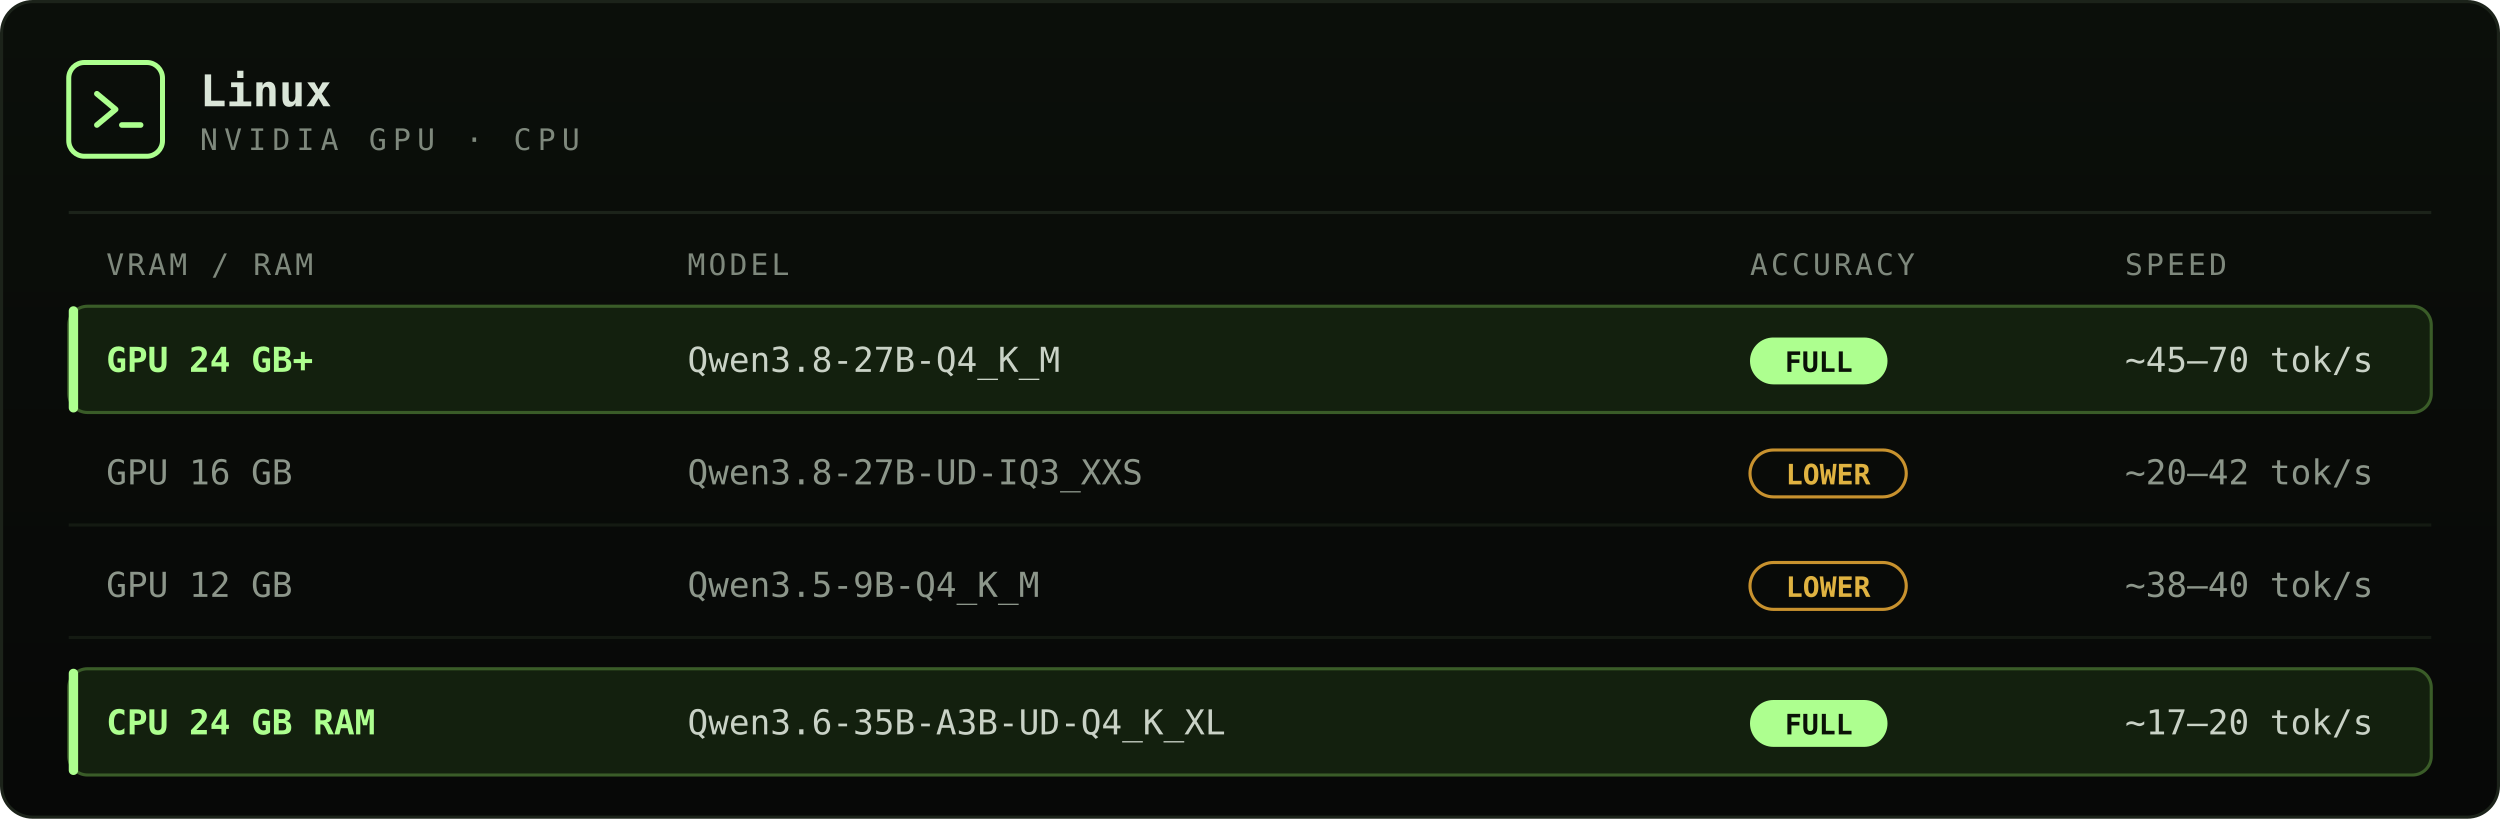
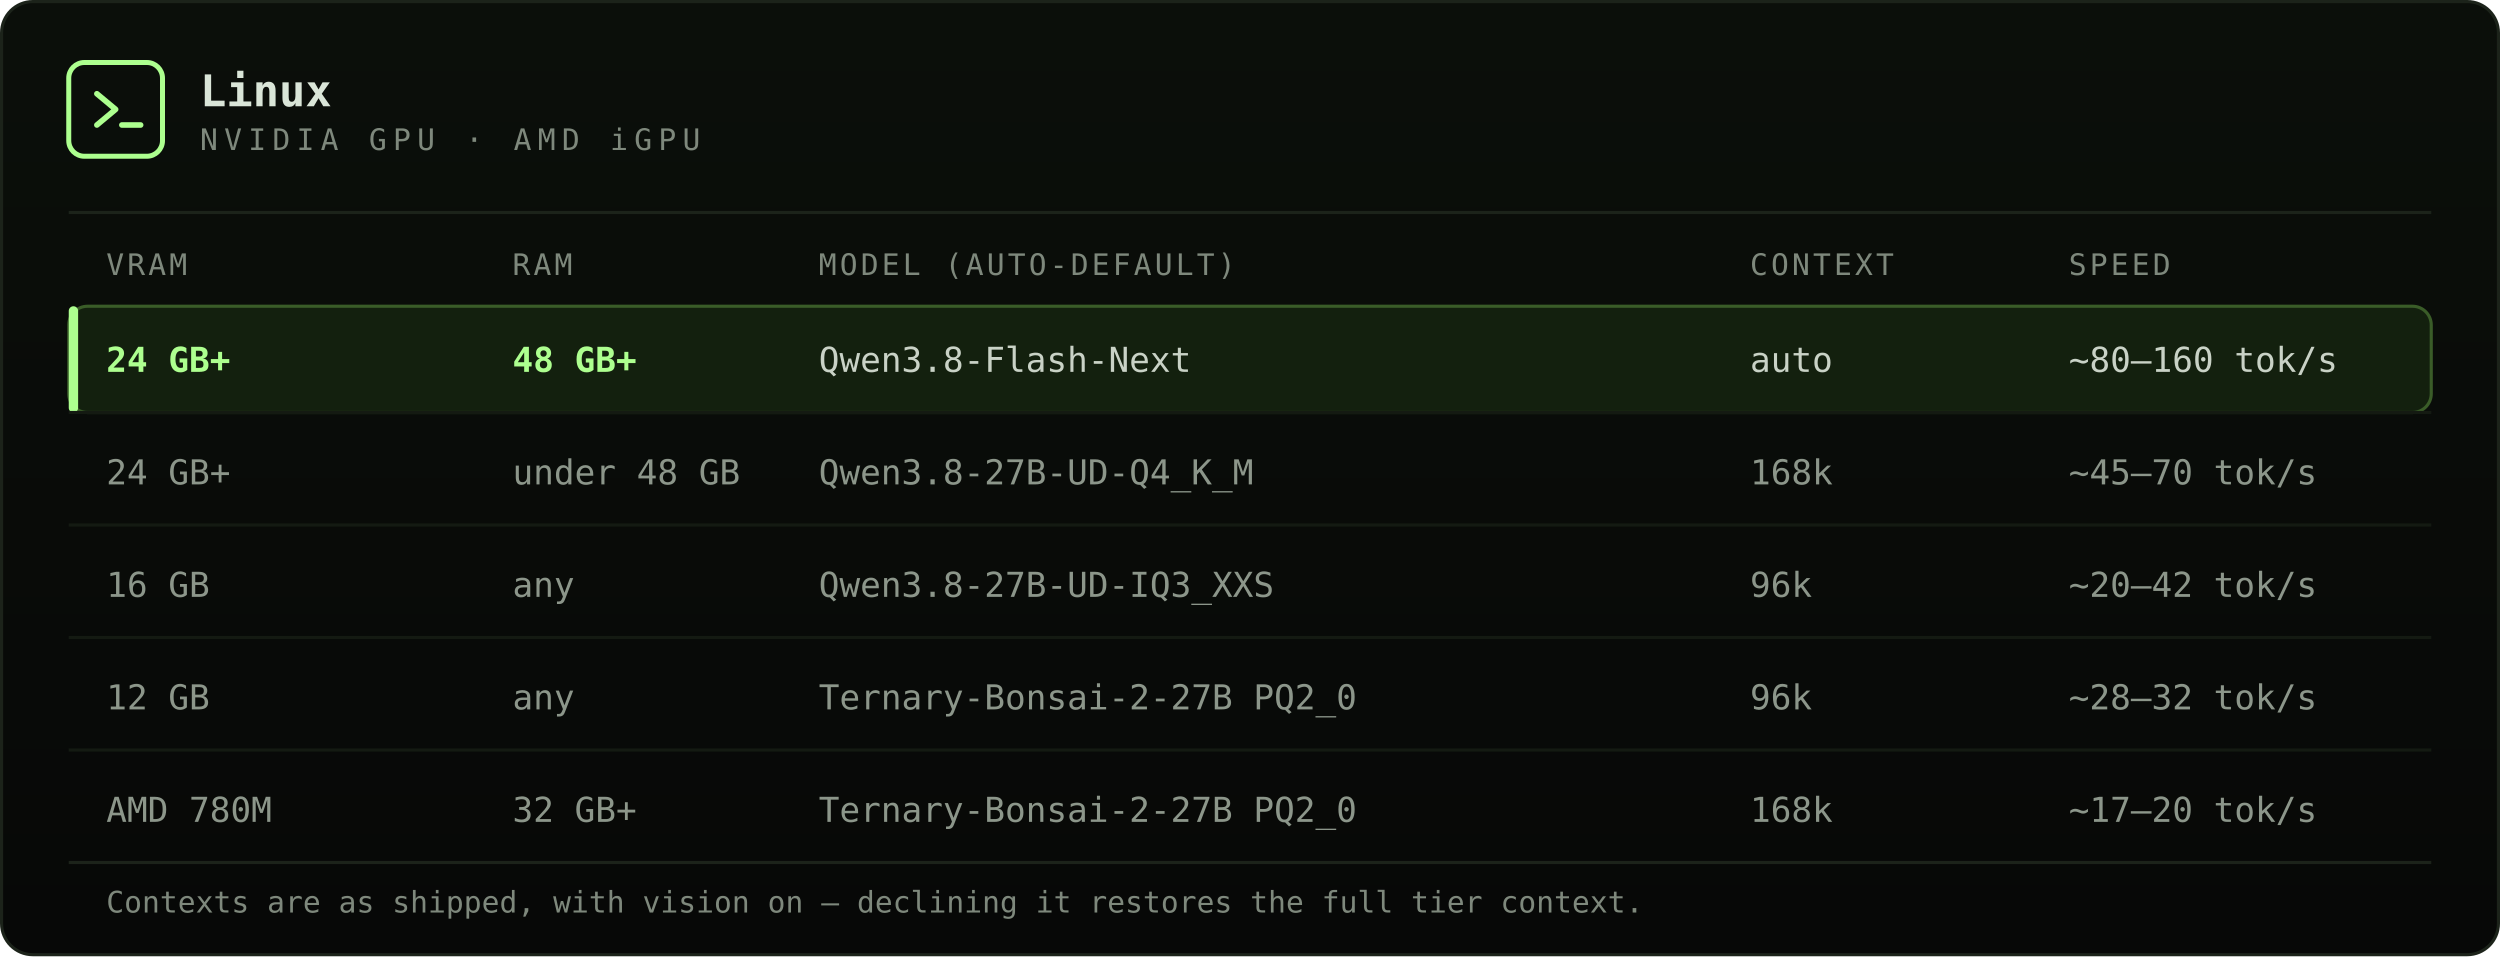
- <svg xmlns="http://www.w3.org/2000/svg" width="800" height="262" viewBox="0 0 800 262" role="img" aria-label="Linux NVIDIA GPU / CPU support">
+ <svg xmlns="http://www.w3.org/2000/svg" width="800" height="306" viewBox="0 0 800 306" role="img" aria-label="Linux NVIDIA GPU / AMD iGPU support">
  <defs>
    <style>
      .mono { font-family: 'JetBrains Mono','Cascadia Code','Fira Code',ui-monospace,monospace; }
      .col { font-size: 9.5px; fill: #7E887C; letter-spacing: 1px; }
      .spec { font-size: 11px; font-weight: 600; }
      .val { font-size: 11px; fill: #C9D2C6; }
      .val-dim { font-size: 11px; fill: #8C968A; }
+       .foot { font-size: 9.5px; fill: #7E887C; }
    </style>
    <linearGradient id="bg" x1="0" y1="0" x2="0" y2="1">
      <stop offset="0" stop-color="#0B0F0A" />
      <stop offset="1" stop-color="#070807" />
    </linearGradient>
  </defs>
-   <rect x="0.5" y="0.5" width="799" height="261" rx="10" fill="url(#bg)" stroke="#1C231A" stroke-width="1" />
+   <rect x="0.5" y="0.5" width="799" height="305" rx="10" fill="url(#bg)" stroke="#1C231A" stroke-width="1" />
  <rect x="22" y="20" width="30" height="30" rx="5" fill="none" stroke="#ADFF8F" stroke-width="1.6" />
  <path d="M31 30 l6 5 -6 5" fill="none" stroke="#ADFF8F" stroke-width="1.8" stroke-linecap="round" stroke-linejoin="round" />
  <line x1="39" y1="40" x2="45" y2="40" stroke="#ADFF8F" stroke-width="1.8" stroke-linecap="round" />
  <text x="64" y="34" class="mono" font-size="14" font-weight="700" fill="#DAE5D8">Linux</text>
-   <text x="64" y="48" class="mono" font-size="9.5" fill="#7E887C" letter-spacing="2">NVIDIA GPU · CPU</text>
+   <text x="64" y="48" class="mono" font-size="9.5" fill="#7E887C" letter-spacing="2">NVIDIA GPU · AMD iGPU</text>
  <line x1="22" y1="68" x2="778" y2="68" stroke="#1C231A" stroke-width="1" />
-   <text x="34" y="88" class="mono col">VRAM / RAM</text>
-   <text x="220" y="88" class="mono col">MODEL</text>
-   <text x="560" y="88" class="mono col">ACCURACY</text>
-   <text x="680" y="88" class="mono col">SPEED</text>
+   <text x="34" y="88" class="mono col">VRAM</text>
+   <text x="164" y="88" class="mono col">RAM</text>
+   <text x="262" y="88" class="mono col">MODEL (AUTO-DEFAULT)</text>
+   <text x="560" y="88" class="mono col">CONTEXT</text>
+   <text x="662" y="88" class="mono col">SPEED</text>
  <rect x="22" y="98" width="756" height="34" rx="6" fill="#13200E" stroke="#3A5C28" stroke-width="1" />
  <rect x="22" y="98" width="3" height="34" rx="1.5" fill="#ADFF8F" />
-   <text x="34" y="119" class="mono spec" fill="#ADFF8F">GPU 24 GB+</text>
-   <text x="220" y="119" class="mono val">Qwen3.8-27B-Q4_K_M</text>
-   <rect x="560" y="108" width="44" height="15" rx="7.5" fill="#ADFF8F" />
-   <text x="582" y="119" class="mono" font-size="9" font-weight="700" fill="#0A1207" text-anchor="middle">FULL</text>
-   <text x="680" y="119" class="mono val">~45–70 tok/s</text>
-   <text x="34" y="155" class="mono val-dim">GPU 16 GB</text>
-   <text x="220" y="155" class="mono val-dim">Qwen3.8-27B-UD-IQ3_XXS</text>
-   <rect x="560" y="144" width="50" height="15" rx="7.5" fill="none" stroke="#C8922E" stroke-width="1" />
-   <text x="585" y="155" class="mono" font-size="9" font-weight="700" fill="#E0B341" text-anchor="middle">LOWER</text>
-   <text x="680" y="155" class="mono val-dim">~20–42 tok/s</text>
+   <text x="34" y="119" class="mono spec" fill="#ADFF8F">24 GB+</text>
+   <text x="164" y="119" class="mono spec" fill="#ADFF8F">48 GB+</text>
+   <text x="262" y="119" class="mono val">Qwen3.8-Flash-Next</text>
+   <text x="560" y="119" class="mono val">auto</text>
+   <text x="662" y="119" class="mono val">~80–160 tok/s</text>
+   <line x1="22" y1="132" x2="778" y2="132" stroke="#141A12" stroke-width="1" />
+   <text x="34" y="155" class="mono val-dim">24 GB+</text>
+   <text x="164" y="155" class="mono val-dim">under 48 GB</text>
+   <text x="262" y="155" class="mono val-dim">Qwen3.8-27B-UD-Q4_K_M</text>
+   <text x="560" y="155" class="mono val-dim">168k</text>
+   <text x="662" y="155" class="mono val-dim">~45–70 tok/s</text>
  <line x1="22" y1="168" x2="778" y2="168" stroke="#141A12" stroke-width="1" />
-   <text x="34" y="191" class="mono val-dim">GPU 12 GB</text>
-   <text x="220" y="191" class="mono val-dim">Qwen3.5-9B-Q4_K_M</text>
-   <rect x="560" y="180" width="50" height="15" rx="7.5" fill="none" stroke="#C8922E" stroke-width="1" />
-   <text x="585" y="191" class="mono" font-size="9" font-weight="700" fill="#E0B341" text-anchor="middle">LOWER</text>
-   <text x="680" y="191" class="mono val-dim">~38–40 tok/s</text>
+   <text x="34" y="191" class="mono val-dim">16 GB</text>
+   <text x="164" y="191" class="mono val-dim">any</text>
+   <text x="262" y="191" class="mono val-dim">Qwen3.8-27B-UD-IQ3_XXS</text>
+   <text x="560" y="191" class="mono val-dim">96k</text>
+   <text x="662" y="191" class="mono val-dim">~20–42 tok/s</text>
  <line x1="22" y1="204" x2="778" y2="204" stroke="#141A12" stroke-width="1" />
-   <rect x="22" y="214" width="756" height="34" rx="6" fill="#13200E" stroke="#3A5C28" stroke-width="1" />
-   <rect x="22" y="214" width="3" height="34" rx="1.5" fill="#ADFF8F" />
-   <text x="34" y="235" class="mono spec" fill="#ADFF8F">CPU 24 GB RAM</text>
-   <text x="220" y="235" class="mono val">Qwen3.6-35B-A3B-UD-Q4_K_XL</text>
-   <rect x="560" y="224" width="44" height="15" rx="7.5" fill="#ADFF8F" />
-   <text x="582" y="235" class="mono" font-size="9" font-weight="700" fill="#0A1207" text-anchor="middle">FULL</text>
-   <text x="680" y="235" class="mono val">~17–20 tok/s</text>
+   <text x="34" y="227" class="mono val-dim">12 GB</text>
+   <text x="164" y="227" class="mono val-dim">any</text>
+   <text x="262" y="227" class="mono val-dim">Ternary-Bonsai-2-27B PQ2_0</text>
+   <text x="560" y="227" class="mono val-dim">96k</text>
+   <text x="662" y="227" class="mono val-dim">~28–32 tok/s</text>
+   <line x1="22" y1="240" x2="778" y2="240" stroke="#141A12" stroke-width="1" />
+   <text x="34" y="263" class="mono val-dim">AMD 780M</text>
+   <text x="164" y="263" class="mono val-dim">32 GB+</text>
+   <text x="262" y="263" class="mono val-dim">Ternary-Bonsai-2-27B PQ2_0</text>
+   <text x="560" y="263" class="mono val-dim">168k</text>
+   <text x="662" y="263" class="mono val-dim">~17–20 tok/s</text>
+   <line x1="22" y1="276" x2="778" y2="276" stroke="#1C231A" stroke-width="1" />
+   <text x="34" y="292" class="mono foot">Contexts are as shipped, with vision on — declining it restores the full tier context.</text>
</svg>
